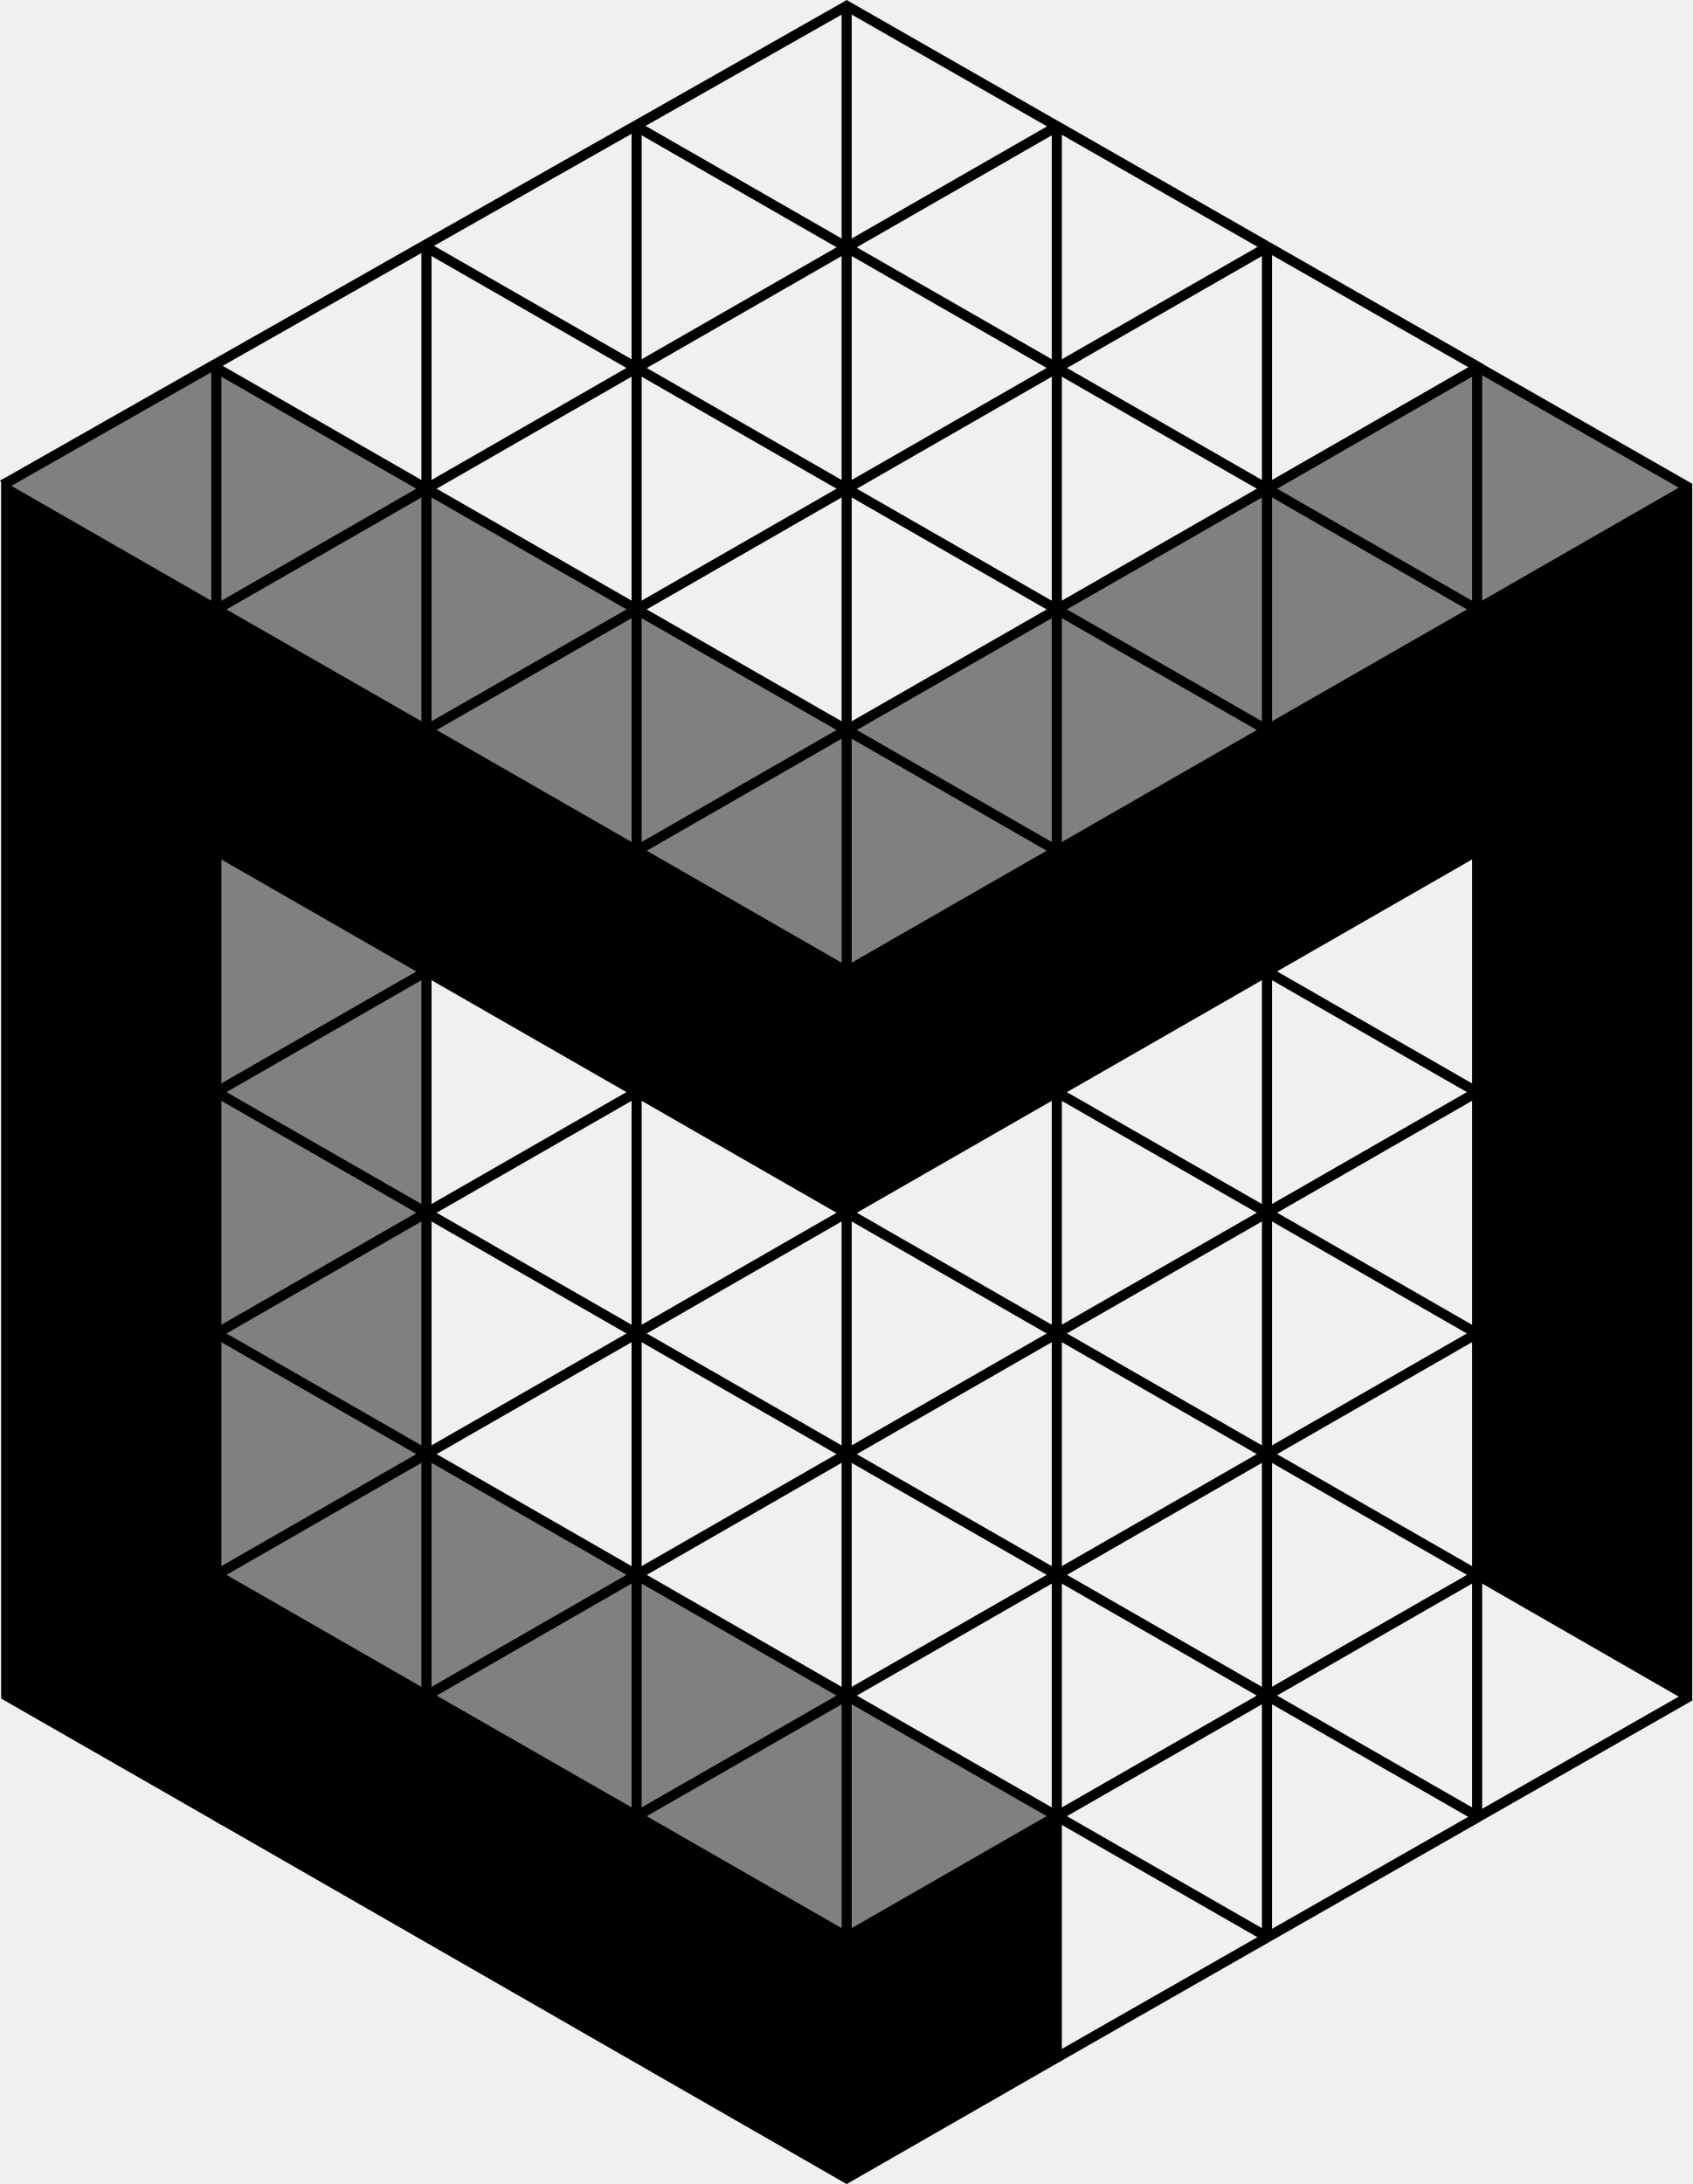
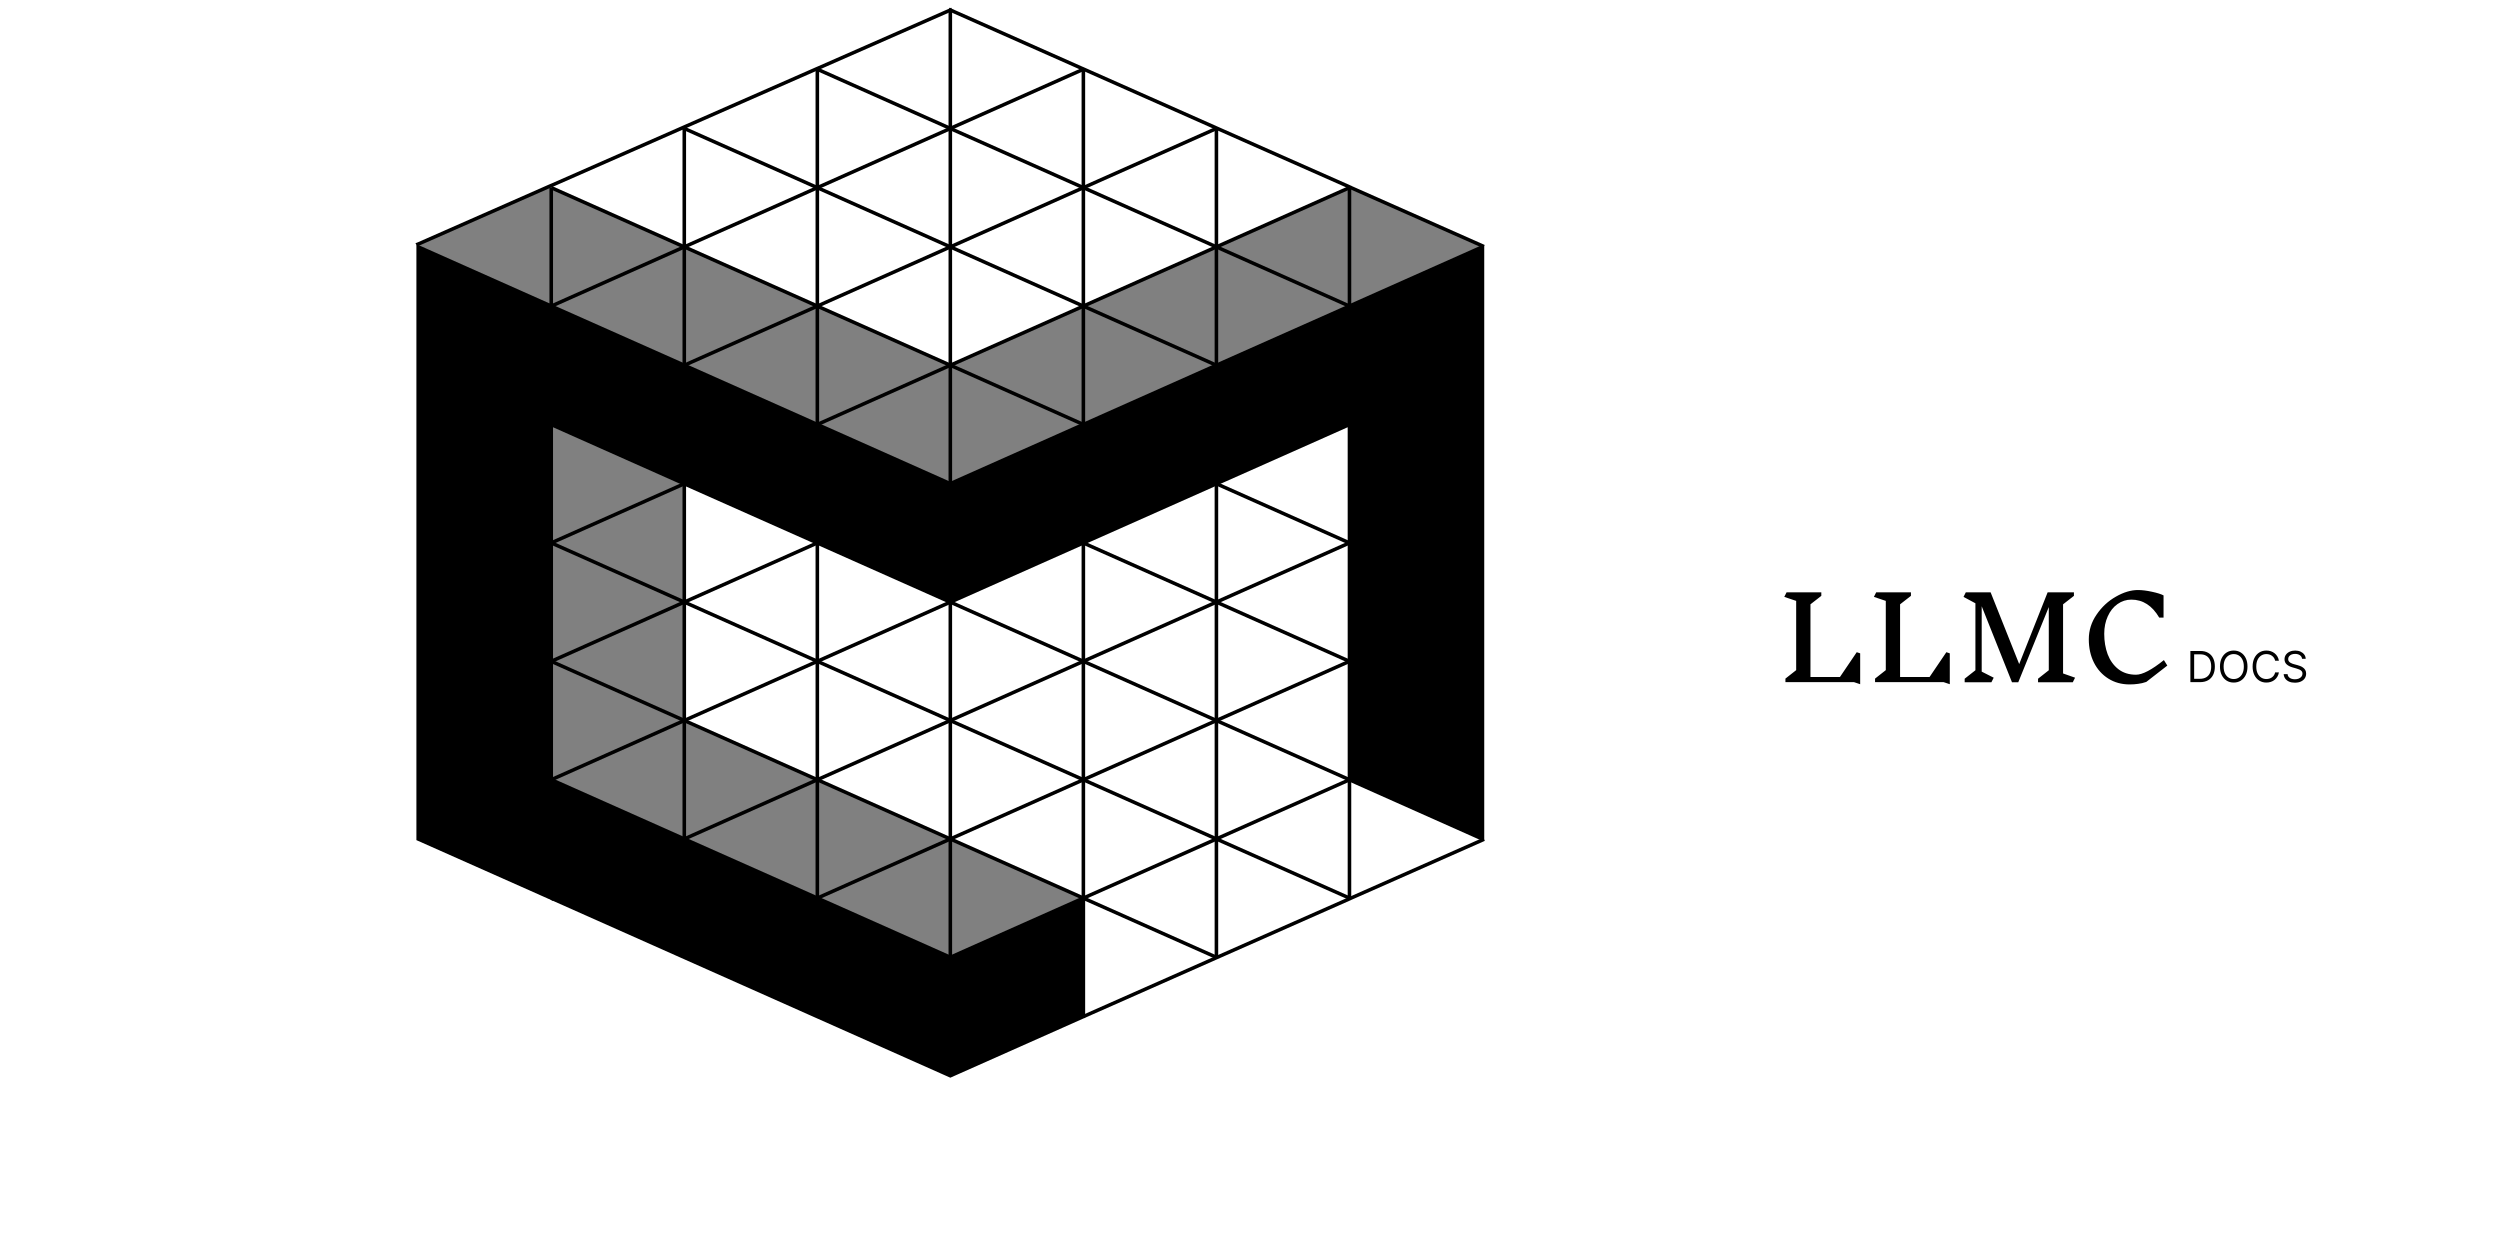
- <svg xmlns="http://www.w3.org/2000/svg" id="Layer_2" data-name="Layer 2" viewBox="0 0 167.5 216.16">
+ <svg xmlns="http://www.w3.org/2000/svg" width="700" height="350" viewBox="0 0 700 350" fill="none">
+   <rect width="700" height="350" transform="matrix(1 0 0 -1 0 350)" fill="white" />
+   <g clip-path="url(#clip0_1_2)">
+     <path d="M415.248 68.923L415.087 69.131H415.069L377.851 85.702V52.56V52.546L377.958 52.393L378.03 52.421V52.435L378.155 52.49L415.248 68.923Z" fill="#808080" />
+     <path d="M415.087 69.131V234.911H415.069L377.851 218.326V185.17V152.014V118.858L340.597 135.429V135.443L303.343 152.014L266.09 168.585L228.854 152.014L191.6 135.443L154.346 118.858V85.716L191.6 102.273L228.854 118.858L266.09 135.443V135.429L303.343 118.858L340.597 102.273L377.851 85.716V85.702L415.069 69.131H415.087Z" fill="black" />
+     <path d="M378.155 52.477V52.49L378.03 52.435V52.421L378.155 52.477Z" fill="#A3A3A3" />
+     <path d="M377.851 85.702V85.716L340.597 69.131L377.851 52.546V52.56V85.702Z" fill="#808080" />
+     <path d="M377.851 85.716L340.597 102.273V69.131L377.851 85.716Z" fill="#808080" />
+     <path d="M340.597 69.131V102.273L303.343 85.716V85.702L340.597 69.131Z" fill="#808080" />
+     <path d="M340.597 102.273L303.343 118.858V85.716L340.597 102.273Z" fill="#808080" />
+     <path d="M303.343 251.482V284.638L266.09 301.209L228.854 284.638L191.6 268.053L154.346 251.468V218.326L191.6 234.911L228.854 251.468V251.482L266.09 268.053L303.343 251.468V251.482Z" fill="black" />
+     <path d="M303.343 85.716V118.858L266.09 102.273L303.343 85.716Z" fill="#808080" />
+     <path d="M303.343 118.858L266.09 135.429V102.273L303.343 118.858Z" fill="#808080" />
+     <path d="M303.343 251.468L266.09 268.053V234.911L303.343 251.468Z" fill="#808080" />
+     <path d="M266.161 2.847L266.107 2.93L266.09 2.902V2.819L266.161 2.847Z" fill="black" />
+     <path d="M266.09 234.911V268.053L228.854 251.482V251.468L266.09 234.911Z" fill="#808080" />
+     <path d="M266.09 135.429V135.443L228.854 118.858L266.09 102.273V135.429Z" fill="#808080" />
+     <path d="M266.09 2.819V2.902L266.054 2.833L266.09 2.819Z" fill="black" />
+     <path d="M266.09 102.273L228.854 118.858V85.716L266.09 102.273Z" fill="#808080" />
+     <path d="M266.09 234.911L228.854 251.468V218.326L266.09 234.911Z" fill="#808080" />
+     <path d="M228.854 218.326V251.468L191.6 234.911L228.854 218.326Z" fill="#808080" />
+     <path d="M228.854 85.716V118.858L191.6 102.273L228.854 85.716Z" fill="#808080" />
+     <path d="M228.854 85.702V85.716L191.6 102.273V69.131L228.854 85.702Z" fill="#808080" />
+     <path d="M228.854 218.326L191.6 234.911V201.741L228.854 218.326Z" fill="#808080" />
+     <path d="M191.6 201.741V234.911L154.346 218.326L191.6 201.741Z" fill="#808080" />
+     <path d="M191.6 168.585V201.741L154.346 185.17L191.6 168.585Z" fill="#808080" />
+     <path d="M191.6 135.443V168.585L154.346 152.014L191.6 135.443Z" fill="#808080" />
+     <path d="M191.6 69.131V102.273L154.346 85.716L191.6 69.131Z" fill="#808080" />
+     <path d="M191.6 69.131L154.346 85.716V52.546L191.6 69.131Z" fill="#808080" />
+     <path d="M191.6 135.443L154.346 152.014V118.858L191.6 135.443Z" fill="#808080" />
+     <path d="M191.6 168.585L154.346 185.17V152.014L191.6 168.585Z" fill="#808080" />
+     <path d="M191.6 201.741L154.346 218.326V185.17L191.6 201.741Z" fill="#808080" />
+     <path d="M154.346 218.326V251.468L117.093 234.911V69.131L154.346 85.716V118.858V152.014V185.17V218.326Z" fill="black" />
+     <path d="M154.346 52.546V85.716L117.093 69.131L116.645 68.52L117.2 68.298L154.006 52.088L154.346 52.546Z" fill="#808080" />
+     <path d="M154.006 52.088L117.2 68.298L116.645 68.52L116.627 68.492L117.182 68.257L153.988 52.074L154.006 52.088Z" fill="#A3A3A3" />
+     <path d="M154.346 85.716V52.546" stroke="black" stroke-miterlimit="10" />
+     <path d="M191.6 35.975V69.131V102.273" stroke="black" stroke-miterlimit="10" />
+     <path d="M191.6 135.443V168.585V201.741V234.911" stroke="black" stroke-miterlimit="10" />
+     <path d="M228.854 85.716V118.858" stroke="black" stroke-miterlimit="10" />
+     <path d="M228.854 19.39V52.546V85.702" stroke="black" stroke-miterlimit="10" />
+     <path d="M228.854 152.014V185.17V218.326V251.468" stroke="black" stroke-miterlimit="10" />
+     <path d="M266.09 35.961V2.902" stroke="black" stroke-miterlimit="10" />
+     <path d="M266.09 135.429V102.273V69.131V35.975" stroke="black" stroke-miterlimit="10" />
+     <path d="M266.09 201.755V234.911V268.053" stroke="black" stroke-miterlimit="10" />
+     <path d="M266.09 168.585V201.741" stroke="black" stroke-miterlimit="10" />
+     <path d="M303.343 85.716V118.858" stroke="black" stroke-miterlimit="10" />
+     <path d="M303.343 19.39V52.546V85.702" stroke="black" stroke-miterlimit="10" />
+     <path d="M303.343 185.17V218.326V251.468" stroke="black" stroke-miterlimit="10" />
+     <path d="M303.343 152.028V185.156" stroke="black" stroke-miterlimit="10" />
+     <path d="M340.597 234.911V268.053" stroke="black" stroke-miterlimit="10" />
+     <path d="M340.597 201.755V234.897" stroke="black" stroke-miterlimit="10" />
+     <path d="M340.597 135.443V168.585V201.741" stroke="black" stroke-miterlimit="10" />
+     <path d="M340.597 102.273V69.131V35.975" stroke="black" stroke-miterlimit="10" />
+     <path d="M377.851 218.326V251.468" stroke="black" stroke-miterlimit="10" />
+     <path d="M377.851 52.546V52.56V85.702" stroke="black" stroke-miterlimit="10" />
+     <path d="M266.537 2.611L266.09 2.805L266.054 2.833L229.23 19.029L229.104 19.085L228.746 19.237L191.887 35.434V35.447L191.618 35.559L191.385 35.656L154.543 51.866L154.113 52.046L154.006 52.088L117.2 68.298L116.645 68.52L116.627 68.534" stroke="black" stroke-miterlimit="10" />
+     <path d="M266.09 35.975L228.854 52.546L191.6 69.131L154.346 85.716" stroke="black" stroke-miterlimit="10" />
+     <path d="M303.343 19.39L266.09 35.961" stroke="black" stroke-miterlimit="10" />
+     <path d="M228.854 85.702L266.09 69.131L303.343 52.546L340.597 35.975V35.961" stroke="black" stroke-miterlimit="10" />
+     <path d="M191.6 102.273L228.854 85.716" stroke="black" stroke-miterlimit="10" />
+     <path d="M228.854 118.858L266.09 102.273L303.343 85.716V85.702L340.597 69.131L377.851 52.546" stroke="black" stroke-miterlimit="10" />
+     <path d="M191.6 135.443L154.346 152.014" stroke="black" stroke-miterlimit="10" />
+     <path d="M228.854 152.014L191.6 168.585L154.346 185.17" stroke="black" stroke-miterlimit="10" />
+     <path d="M266.09 168.585L228.854 185.17L191.6 201.741L154.346 218.326" stroke="black" stroke-miterlimit="10" />
+     <path d="M377.833 152.014L340.597 168.585L303.343 185.156V185.17L266.09 201.741L228.854 218.326L191.6 234.911" stroke="black" stroke-miterlimit="10" />
+     <path d="M377.833 185.17L340.597 201.741L303.343 218.326L266.09 234.911L228.854 251.468" stroke="black" stroke-miterlimit="10" />
+     <path d="M377.851 218.326L340.597 234.897V234.911L303.343 251.468" stroke="black" stroke-miterlimit="10" />
+     <path d="M415.534 234.994L415.248 235.119L378.155 251.523L377.958 251.621L340.74 268.081L340.651 268.122L303.343 284.638" stroke="black" stroke-miterlimit="10" />
+     <path d="M154.346 185.17L191.6 201.741L228.854 218.326L266.09 234.911L303.343 251.468" stroke="black" stroke-miterlimit="10" />
+     <path d="M303.343 251.482L340.597 268.053" stroke="black" stroke-miterlimit="10" />
+     <path d="M154.346 152.014L191.6 168.585L228.854 185.17L266.09 201.741V201.755L303.343 218.326L340.597 234.911L377.851 251.468V251.482" stroke="black" stroke-miterlimit="10" />
+     <path d="M377.851 218.326L340.597 201.755V201.741L303.343 185.17L266.09 168.585" stroke="black" stroke-miterlimit="10" />
+     <path d="M154.346 218.326L191.6 234.911L228.854 251.468V251.482L266.09 268.053L303.343 251.468V251.482V284.638L266.09 301.209L228.854 284.638L191.6 268.053L154.346 251.468" stroke="black" stroke-miterlimit="10" />
+     <path d="M154.346 118.858V152.014V185.17V218.326V251.468L117.093 234.911V69.131L154.346 85.716" stroke="black" stroke-miterlimit="10" />
+     <path d="M377.851 185.17H377.833L340.597 168.585L303.343 152.028V152.014" stroke="black" stroke-miterlimit="10" />
+     <path d="M340.597 135.443L377.833 152.014H377.851" stroke="black" stroke-miterlimit="10" />
+     <path d="M303.343 118.858L266.09 102.273L228.854 85.716V85.702L191.6 69.131L154.346 52.546" stroke="black" stroke-miterlimit="10" />
+     <path d="M340.597 102.273L303.343 85.716L266.09 69.131L228.854 52.546L191.6 35.975V35.961" stroke="black" stroke-miterlimit="10" />
+     <path d="M377.851 85.716L340.597 69.131L303.343 52.546L266.09 35.975V35.961L228.854 19.39" stroke="black" stroke-miterlimit="10" />
+     <path d="M265.66 2.611L266.09 2.805L302.985 19.168L303.075 19.196L303.379 19.334L340.418 35.767L340.543 35.822L340.669 35.878L377.833 52.324L377.958 52.393L378.03 52.421V52.435L378.155 52.49L415.248 68.923L415.481 69.034" stroke="black" stroke-miterlimit="10" />
+     <path d="M415.087 69.131V234.911H415.069L377.851 218.326V185.17V152.014V118.858L340.597 135.429V135.443L303.343 152.014L266.09 168.585L228.854 152.014L191.6 135.443L154.346 118.858V85.716L191.6 102.273L228.854 118.858L266.09 135.443V135.429L303.343 118.858L340.597 102.273L377.851 85.716V85.702L415.069 69.131H415.087Z" stroke="black" stroke-miterlimit="10" />
+   </g>
+   <path d="M519.12 191H499.92V190.008L502.928 187.64V168.248L499.6 167.128L500.24 165.848H509.968V166.84L506.928 169.208V189.56H515.184L519.888 182.616L520.848 182.936V191.576L519.12 191ZM544.214 191H525.014V190.008L528.022 187.64V168.248L524.694 167.128L525.334 165.848H535.062V166.84L532.022 169.208V189.56H540.278L544.982 182.616L545.942 182.936V191.576L544.214 191ZM580.38 191.032H570.652V190.04L573.66 187.672V169.976L565.116 191.032H563.356L554.876 169.752V188.056L558.236 189.752L557.595 191.032H550.108V190.04L553.116 187.672V168.92L549.788 167.128L550.428 165.848H557.372L565.372 185.944L573.34 165.848H580.7V166.84L577.66 169.208V188.568L581.02 189.752L580.38 191.032ZM598.625 165.208C599.756 165.208 601.057 165.368 602.529 165.688C604.022 166.008 605.11 166.349 605.793 166.712V172.92H604.577C602.614 169.571 600.012 167.896 596.769 167.896C595.361 167.896 594.07 168.312 592.897 169.144C591.745 169.955 590.838 171.096 590.177 172.568C589.516 174.019 589.185 175.651 589.185 177.464C589.185 179.555 589.505 181.464 590.145 183.192C590.806 184.92 591.798 186.307 593.121 187.352C594.465 188.397 596.118 188.92 598.081 188.92C599.894 188.92 602.497 187.555 605.889 184.824L606.849 186.36L600.961 190.936C600.172 191.213 599.404 191.395 598.657 191.48C597.932 191.587 597.142 191.64 596.289 191.64C594.049 191.64 592.065 191.096 590.337 190.008C588.609 188.92 587.265 187.427 586.305 185.528C585.345 183.608 584.865 181.432 584.865 179C584.865 176.504 585.59 174.2 587.041 172.088C588.492 169.955 590.294 168.28 592.449 167.064C594.604 165.827 596.662 165.208 598.625 165.208ZM616 191H613.307V182.273H616.119C616.966 182.273 617.69 182.447 618.293 182.797C618.895 183.143 619.357 183.642 619.678 184.293C619.999 184.94 620.159 185.716 620.159 186.619C620.159 187.528 619.997 188.311 619.673 188.967C619.349 189.621 618.878 190.124 618.259 190.476C617.639 190.825 616.886 191 616 191ZM614.364 190.062H615.932C616.653 190.062 617.251 189.923 617.726 189.645C618.2 189.366 618.554 188.97 618.787 188.456C619.02 187.942 619.136 187.33 619.136 186.619C619.136 185.915 619.021 185.308 618.791 184.8C618.561 184.288 618.217 183.896 617.76 183.624C617.303 183.348 616.733 183.21 616.051 183.21H614.364V190.062ZM629.295 186.636C629.295 187.557 629.129 188.352 628.797 189.023C628.464 189.693 628.009 190.21 627.429 190.574C626.849 190.938 626.188 191.119 625.443 191.119C624.699 191.119 624.037 190.938 623.457 190.574C622.878 190.21 622.422 189.693 622.089 189.023C621.757 188.352 621.591 187.557 621.591 186.636C621.591 185.716 621.757 184.92 622.089 184.25C622.422 183.58 622.878 183.062 623.457 182.699C624.037 182.335 624.699 182.153 625.443 182.153C626.188 182.153 626.849 182.335 627.429 182.699C628.009 183.062 628.464 183.58 628.797 184.25C629.129 184.92 629.295 185.716 629.295 186.636ZM628.273 186.636C628.273 185.881 628.146 185.243 627.893 184.723C627.643 184.203 627.304 183.81 626.875 183.543C626.449 183.276 625.972 183.142 625.443 183.142C624.915 183.142 624.436 183.276 624.007 183.543C623.581 183.81 623.241 184.203 622.989 184.723C622.739 185.243 622.614 185.881 622.614 186.636C622.614 187.392 622.739 188.03 622.989 188.55C623.241 189.07 623.581 189.463 624.007 189.73C624.436 189.997 624.915 190.131 625.443 190.131C625.972 190.131 626.449 189.997 626.875 189.73C627.304 189.463 627.643 189.07 627.893 188.55C628.146 188.03 628.273 187.392 628.273 186.636ZM638.095 185H637.038C636.976 184.696 636.866 184.429 636.71 184.199C636.557 183.969 636.369 183.776 636.148 183.619C635.929 183.46 635.686 183.341 635.419 183.261C635.152 183.182 634.874 183.142 634.584 183.142C634.055 183.142 633.577 183.276 633.148 183.543C632.722 183.81 632.382 184.203 632.129 184.723C631.879 185.243 631.754 185.881 631.754 186.636C631.754 187.392 631.879 188.03 632.129 188.55C632.382 189.07 632.722 189.463 633.148 189.73C633.577 189.997 634.055 190.131 634.584 190.131C634.874 190.131 635.152 190.091 635.419 190.011C635.686 189.932 635.929 189.814 636.148 189.658C636.369 189.499 636.557 189.304 636.71 189.074C636.866 188.841 636.976 188.574 637.038 188.273H638.095C638.016 188.719 637.871 189.118 637.661 189.47C637.45 189.822 637.189 190.122 636.876 190.369C636.564 190.614 636.213 190.8 635.824 190.928C635.438 191.055 635.024 191.119 634.584 191.119C633.839 191.119 633.178 190.938 632.598 190.574C632.018 190.21 631.563 189.693 631.23 189.023C630.898 188.352 630.732 187.557 630.732 186.636C630.732 185.716 630.898 184.92 631.23 184.25C631.563 183.58 632.018 183.062 632.598 182.699C633.178 182.335 633.839 182.153 634.584 182.153C635.024 182.153 635.438 182.217 635.824 182.345C636.213 182.473 636.564 182.661 636.876 182.908C637.189 183.152 637.45 183.45 637.661 183.803C637.871 184.152 638.016 184.551 638.095 185ZM644.576 184.455C644.525 184.023 644.317 183.688 643.953 183.449C643.59 183.21 643.144 183.091 642.615 183.091C642.229 183.091 641.891 183.153 641.601 183.278C641.314 183.403 641.09 183.575 640.928 183.794C640.769 184.013 640.689 184.261 640.689 184.54C640.689 184.773 640.745 184.973 640.855 185.141C640.969 185.305 641.114 185.443 641.29 185.554C641.466 185.662 641.651 185.751 641.844 185.822C642.037 185.891 642.215 185.946 642.377 185.989L643.263 186.227C643.49 186.287 643.743 186.369 644.022 186.474C644.303 186.58 644.571 186.723 644.827 186.905C645.086 187.084 645.299 187.314 645.466 187.595C645.634 187.876 645.718 188.222 645.718 188.631C645.718 189.102 645.594 189.528 645.347 189.909C645.103 190.29 644.745 190.592 644.273 190.817C643.804 191.041 643.235 191.153 642.564 191.153C641.939 191.153 641.398 191.053 640.941 190.851C640.486 190.649 640.128 190.368 639.867 190.007C639.608 189.646 639.462 189.227 639.428 188.75H640.519C640.547 189.08 640.658 189.352 640.851 189.568C641.047 189.781 641.294 189.94 641.593 190.045C641.894 190.148 642.218 190.199 642.564 190.199C642.968 190.199 643.33 190.134 643.651 190.003C643.972 189.869 644.226 189.685 644.414 189.449C644.601 189.21 644.695 188.932 644.695 188.614C644.695 188.324 644.614 188.088 644.452 187.906C644.29 187.724 644.077 187.577 643.813 187.463C643.549 187.349 643.263 187.25 642.956 187.165L641.882 186.858C641.201 186.662 640.661 186.382 640.263 186.018C639.865 185.655 639.667 185.179 639.667 184.591C639.667 184.102 639.799 183.676 640.063 183.312C640.33 182.946 640.688 182.662 641.137 182.46C641.588 182.256 642.093 182.153 642.65 182.153C643.212 182.153 643.712 182.254 644.15 182.456C644.587 182.655 644.934 182.928 645.189 183.274C645.448 183.621 645.584 184.014 645.598 184.455H644.576Z" fill="black" />
  <defs>
-     <style>
-       .cls-1 {
-         fill: none;
-         stroke: #000;
-         stroke-miterlimit: 10;
-       }
- 
-       .cls-2 {
-         fill: gray;
-       }
- 
-       .cls-3 {
-         fill: #a3a3a3;
-       }
-     </style>
+     <clipPath id="clip0_1_2">
+       <rect width="300" height="300" fill="white" transform="translate(116 2)" />
+     </clipPath>
  </defs>
-   <g id="Layer_1-2" data-name="Layer 1">
-     <g>
-       <g>
-         <polygon class="cls-2" points="167.08 48.22 166.99 48.37 166.98 48.37 146.2 60.31 146.2 36.43 146.2 36.42 146.26 36.31 146.3 36.33 146.3 36.34 146.37 36.38 167.08 48.22" />
-         <polygon points="166.99 48.37 166.99 167.82 166.98 167.82 146.2 155.87 146.2 131.98 146.2 108.09 146.2 84.2 125.4 96.14 125.4 96.15 104.6 108.09 83.8 120.03 63.01 108.09 42.21 96.15 21.41 84.2 21.41 60.32 42.21 72.25 63.01 84.2 83.8 96.15 83.8 96.14 104.6 84.2 125.4 72.25 146.2 60.32 146.2 60.31 166.98 48.37 166.99 48.37" />
-         <polygon class="cls-3" points="146.37 36.37 146.37 36.38 146.3 36.34 146.3 36.33 146.37 36.37" />
-         <polygon class="cls-2" points="146.2 60.31 146.2 60.32 125.4 48.37 146.2 36.42 146.2 36.43 146.2 60.31" />
-         <polygon class="cls-2" points="146.2 60.32 125.4 72.25 125.4 48.37 146.2 60.32" />
-         <polygon class="cls-2" points="125.4 48.37 125.4 72.25 104.6 60.32 104.6 60.31 125.4 48.37" />
-         <polygon class="cls-2" points="125.4 72.25 104.6 84.2 104.6 60.32 125.4 72.25" />
-         <polygon points="104.6 179.76 104.6 203.65 83.8 215.59 63.01 203.65 42.21 191.7 21.41 179.75 21.41 155.87 42.21 167.82 63.01 179.75 63.01 179.76 83.8 191.7 104.6 179.75 104.6 179.76" />
-         <polygon class="cls-2" points="104.6 60.32 104.6 84.2 83.8 72.25 104.6 60.32" />
-         <polygon class="cls-2" points="104.6 84.2 83.8 96.14 83.8 72.25 104.6 84.2" />
-         <polygon class="cls-2" points="104.6 179.75 83.8 191.7 83.8 167.82 104.6 179.75" />
-         <polygon points="83.84 .61 83.81 .67 83.8 .65 83.8 .59 83.84 .61" />
-         <polygon class="cls-2" points="83.8 167.82 83.8 191.7 63.01 179.76 63.01 179.75 83.8 167.82" />
-         <polygon class="cls-2" points="83.8 96.14 83.8 96.15 63.01 84.2 83.8 72.25 83.8 96.14" />
-         <polygon points="83.8 .59 83.8 .65 83.78 .6 83.8 .59" />
-         <polygon class="cls-2" points="83.8 72.25 63.01 84.2 63.01 60.32 83.8 72.25" />
-         <polygon class="cls-2" points="83.8 167.82 63.01 179.75 63.01 155.87 83.8 167.82" />
-         <polygon class="cls-2" points="63.01 155.87 63.01 179.75 42.21 167.82 63.01 155.87" />
-         <polygon class="cls-2" points="63.01 60.32 63.01 84.2 42.21 72.25 63.01 60.32" />
-         <polygon class="cls-2" points="63.01 60.31 63.01 60.32 42.21 72.25 42.21 48.37 63.01 60.31" />
-         <polygon class="cls-2" points="63.01 155.87 42.21 167.82 42.21 143.92 63.01 155.87" />
-         <polygon class="cls-2" points="42.21 143.92 42.21 167.82 21.41 155.87 42.21 143.92" />
-         <polygon class="cls-2" points="42.21 120.03 42.21 143.92 21.41 131.98 42.21 120.03" />
-         <polygon class="cls-2" points="42.21 96.15 42.21 120.03 21.41 108.09 42.21 96.15" />
-         <polygon class="cls-2" points="42.21 48.37 42.21 72.25 21.41 60.32 42.21 48.37" />
-         <polygon class="cls-2" points="42.21 48.37 21.41 60.32 21.41 36.42 42.21 48.37" />
-         <polygon class="cls-2" points="42.21 96.15 21.41 108.09 21.41 84.2 42.21 96.15" />
-         <polygon class="cls-2" points="42.21 120.03 21.41 131.98 21.41 108.09 42.21 120.03" />
-         <polygon class="cls-2" points="42.21 143.92 21.41 155.87 21.41 131.98 42.21 143.92" />
-         <polygon points="21.41 155.87 21.41 179.75 .61 167.82 .61 48.37 21.41 60.32 21.41 84.2 21.41 108.09 21.41 131.98 21.41 155.87" />
-         <polygon class="cls-2" points="21.41 36.42 21.41 60.32 .61 48.37 .36 47.93 .67 47.77 21.22 36.09 21.41 36.42" />
-         <polygon class="cls-3" points="21.22 36.09 .67 47.77 .36 47.93 .35 47.91 .66 47.74 21.21 36.08 21.22 36.09" />
-       </g>
-       <g>
-         <line class="cls-1" x1="21.41" y1="60.32" x2="21.41" y2="36.42" />
-         <polyline class="cls-1" points="42.21 24.48 42.21 48.37 42.21 72.25" />
-         <polyline class="cls-1" points="42.21 96.15 42.21 120.03 42.21 143.92 42.21 167.82" />
-         <line class="cls-1" x1="63.01" y1="60.32" x2="63.01" y2="84.2" />
-         <polyline class="cls-1" points="63.01 12.53 63.01 36.42 63.01 60.31" />
-         <polyline class="cls-1" points="63.01 108.09 63.01 131.98 63.01 155.87 63.01 179.75" />
-         <line class="cls-1" x1="83.8" y1="24.47" x2="83.8" y2=".65" />
-         <polyline class="cls-1" points="83.8 96.14 83.8 72.25 83.8 48.37 83.8 24.48" />
-         <polyline class="cls-1" points="83.8 143.93 83.8 167.82 83.8 191.7" />
-         <line class="cls-1" x1="83.8" y1="120.03" x2="83.8" y2="143.92" />
-         <line class="cls-1" x1="104.6" y1="60.32" x2="104.6" y2="84.2" />
-         <polyline class="cls-1" points="104.6 12.53 104.6 36.42 104.6 60.31" />
-         <polyline class="cls-1" points="104.6 131.98 104.6 155.87 104.6 179.75" />
-         <line class="cls-1" x1="104.6" y1="108.1" x2="104.6" y2="131.97" />
-         <line class="cls-1" x1="125.4" y1="167.82" x2="125.4" y2="191.7" />
-         <line class="cls-1" x1="125.4" y1="143.93" x2="125.4" y2="167.81" />
-         <polyline class="cls-1" points="125.4 96.15 125.4 120.03 125.4 143.92" />
-         <polyline class="cls-1" points="125.4 72.25 125.4 48.37 125.4 24.48" />
-         <line class="cls-1" x1="146.2" y1="155.87" x2="146.2" y2="179.75" />
-         <polyline class="cls-1" points="146.2 36.42 146.2 36.43 146.2 60.31" />
-         <polyline class="cls-1" points="84.05 .44 83.8 .58 83.78 .6 63.22 12.27 63.15 12.31 62.95 12.42 42.37 24.09 42.37 24.1 42.22 24.18 42.09 24.25 21.52 35.93 21.28 36.06 21.22 36.09 .67 47.77 .36 47.93 .35 47.94" />
-         <polyline class="cls-1" points="83.8 24.48 63.01 36.42 42.21 48.37 21.41 60.32" />
-         <line class="cls-1" x1="104.6" y1="12.53" x2="83.8" y2="24.47" />
-         <polyline class="cls-1" points="63.01 60.31 83.8 48.37 104.6 36.42 125.4 24.48 125.4 24.47" />
-         <line class="cls-1" x1="42.21" y1="72.25" x2="63.01" y2="60.32" />
-         <polyline class="cls-1" points="63.01 84.2 83.8 72.25 104.6 60.32 104.6 60.31 125.4 48.37 146.2 36.42" />
-         <line class="cls-1" x1="42.21" y1="96.15" x2="21.41" y2="108.09" />
-         <polyline class="cls-1" points="63.01 108.09 42.21 120.03 21.41 131.98" />
-         <polyline class="cls-1" points="83.8 120.03 63.01 131.98 42.21 143.92 21.41 155.87" />
-         <polyline class="cls-1" points="146.19 108.09 125.4 120.03 104.6 131.97 104.6 131.98 83.8 143.92 63.01 155.87 42.21 167.82" />
-         <polyline class="cls-1" points="146.19 131.98 125.4 143.92 104.6 155.87 83.8 167.82 63.01 179.75" />
-         <polyline class="cls-1" points="146.2 155.87 125.4 167.81 125.4 167.82 104.6 179.75" />
-         <polyline class="cls-1" points="167.24 167.88 167.08 167.97 146.37 179.79 146.26 179.86 125.48 191.72 125.43 191.75 104.6 203.65" />
-         <polyline class="cls-1" points="21.41 131.98 42.21 143.92 63.01 155.87 83.8 167.82 104.6 179.75" />
-         <line class="cls-1" x1="104.6" y1="179.76" x2="125.4" y2="191.7" />
-         <polyline class="cls-1" points="21.41 108.09 42.21 120.03 63.01 131.98 83.8 143.92 83.8 143.93 104.6 155.87 125.4 167.82 146.2 179.75 146.2 179.76" />
-         <polyline class="cls-1" points="146.2 155.87 125.4 143.93 125.4 143.92 104.6 131.98 83.8 120.03" />
-         <polyline class="cls-1" points="21.41 155.87 42.21 167.82 63.01 179.75 63.01 179.76 83.8 191.7 104.6 179.75 104.6 179.76 104.6 203.65 83.8 215.59 63.01 203.65 42.21 191.7 21.41 179.75" />
-         <polyline class="cls-1" points="21.41 84.2 21.41 108.09 21.41 131.98 21.41 155.87 21.41 179.75 .61 167.82 .61 48.37 21.41 60.32" />
-         <polyline class="cls-1" points="146.2 131.98 146.19 131.98 125.4 120.03 104.6 108.1 104.6 108.09" />
-         <polyline class="cls-1" points="125.4 96.15 146.19 108.09 146.2 108.09" />
-         <polyline class="cls-1" points="104.6 84.2 83.8 72.25 63.01 60.32 63.01 60.31 42.21 48.37 21.41 36.42" />
-         <polyline class="cls-1" points="125.4 72.25 104.6 60.32 83.8 48.37 63.01 36.42 42.21 24.48 42.21 24.47" />
-         <polyline class="cls-1" points="146.2 60.32 125.4 48.37 104.6 36.42 83.8 24.48 83.8 24.47 63.01 12.53" />
-         <polyline class="cls-1" points="83.56 .44 83.8 .58 104.4 12.37 104.45 12.39 104.62 12.49 125.3 24.33 125.37 24.37 125.44 24.41 146.19 36.26 146.26 36.31 146.3 36.33 146.3 36.34 146.37 36.38 167.08 48.22 167.21 48.3" />
-         <polygon class="cls-1" points="166.99 48.37 166.99 167.82 166.98 167.82 146.2 155.87 146.2 131.98 146.2 108.09 146.2 84.2 125.4 96.14 125.4 96.15 104.6 108.09 83.8 120.03 63.01 108.09 42.21 96.15 21.41 84.2 21.41 60.32 42.21 72.25 63.01 84.2 83.8 96.15 83.8 96.14 104.6 84.2 125.4 72.25 146.2 60.32 146.2 60.31 166.98 48.37 166.99 48.37" />
-       </g>
-     </g>
-   </g>
</svg>
